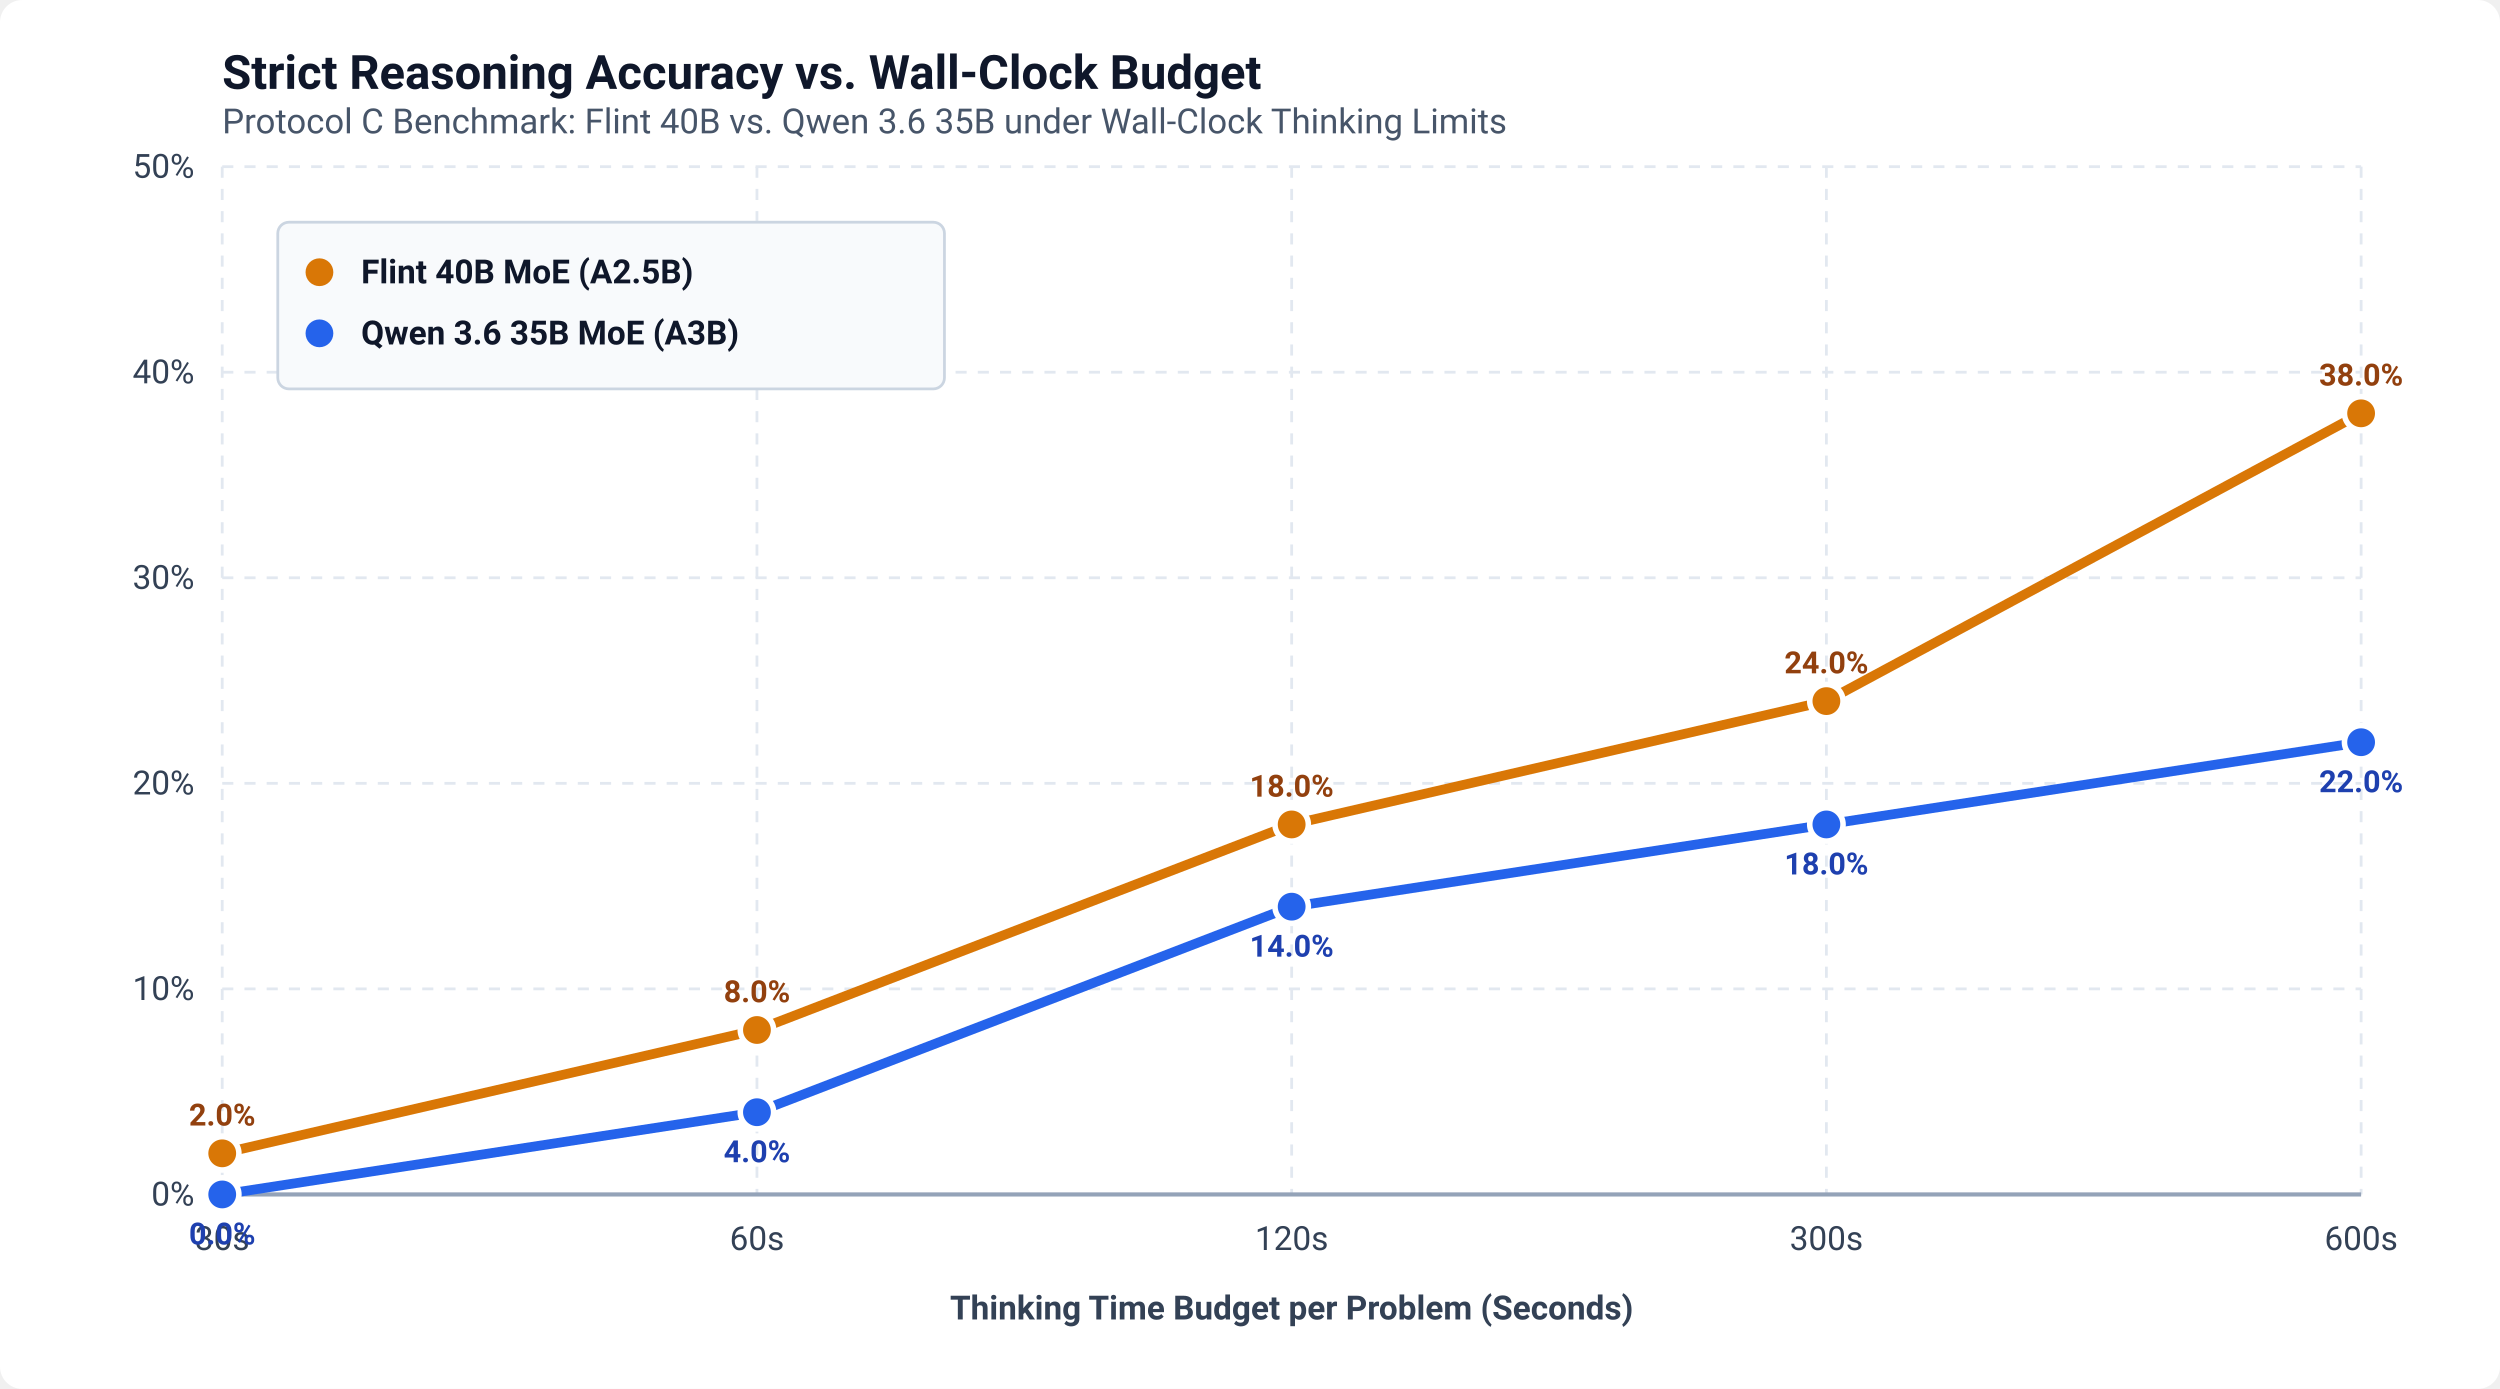
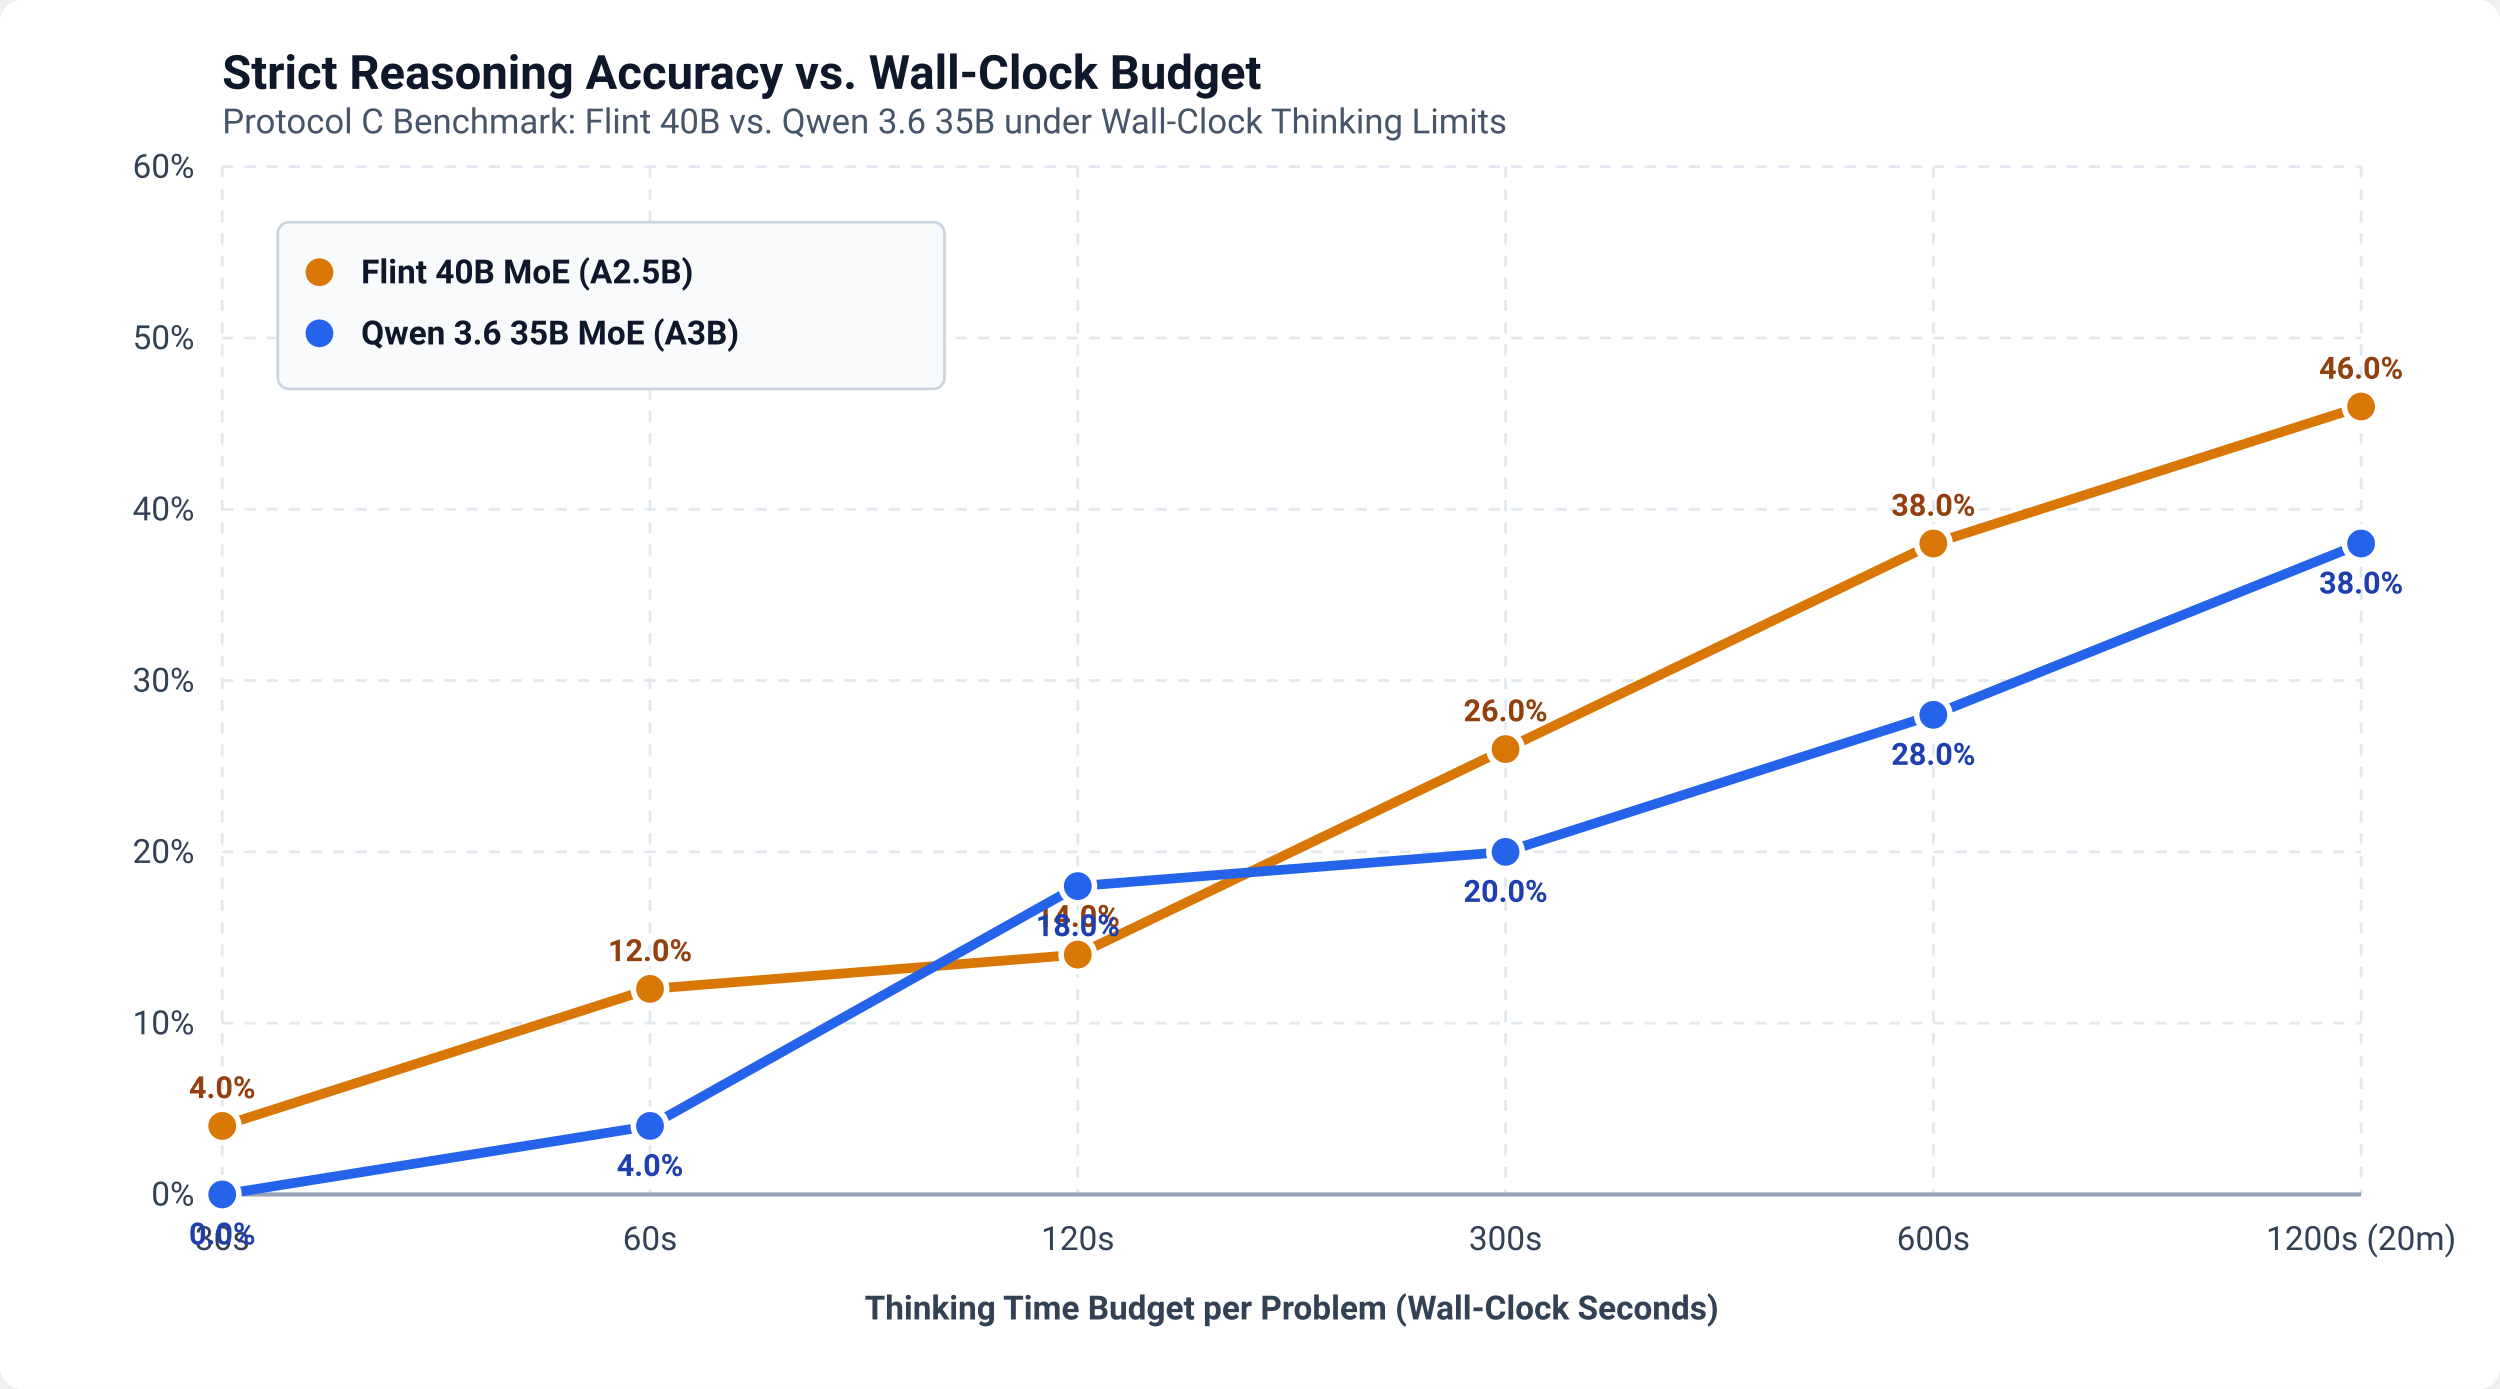
<svg xmlns="http://www.w3.org/2000/svg" viewBox="0 0 900 500" width="100%" height="100%">
  <defs>
    <style>
  text { font-family: -apple-system, BlinkMacSystemFont, "Segoe UI", Roboto, Helvetica, Arial, sans-serif; }
  .title { font-size: 17px; font-weight: bold; fill: #0f172a; }
  .subtitle { font-size: 12.5px; fill: #475569; }
  .axis-label { font-size: 12px; fill: #334155; }
  .grid { stroke: #e2e8f0; stroke-width: 1; stroke-dasharray: 4,4; }
  .curve-flint { fill: none; stroke: #d97706; stroke-width: 3.5; }
  .curve-qwen { fill: none; stroke: #2563eb; stroke-width: 3.5; }
</style>
  </defs>
  <rect width="900" height="500" fill="#ffffff" rx="8" />
  <text x="80" y="32" class="title">Strict Reasoning Accuracy vs. Wall-Clock Budget</text>
  <text x="80" y="48" class="subtitle">Protocol C Benchmark: Flint 40B vs. Qwen 3.6 35B under Wall-Clock Thinking Limits</text>
  <line x1="80" y1="430.0" x2="850" y2="430.0" class="grid" />
  <text x="70" y="434.0" class="axis-label" text-anchor="end">0%</text>
-   <line x1="80" y1="356.0" x2="850" y2="356.0" class="grid" />
-   <text x="70" y="360.0" class="axis-label" text-anchor="end">10%</text>
-   <line x1="80" y1="282.0" x2="850" y2="282.0" class="grid" />
-   <text x="70" y="286.0" class="axis-label" text-anchor="end">20%</text>
-   <line x1="80" y1="208.0" x2="850" y2="208.0" class="grid" />
-   <text x="70" y="212.0" class="axis-label" text-anchor="end">30%</text>
-   <line x1="80" y1="134.0" x2="850" y2="134.0" class="grid" />
-   <text x="70" y="138.0" class="axis-label" text-anchor="end">40%</text>
+   <line x1="80" y1="368.333" x2="850" y2="368.333" class="grid" />
+   <text x="70" y="372.333" class="axis-label" text-anchor="end">10%</text>
+   <line x1="80" y1="306.667" x2="850" y2="306.667" class="grid" />
+   <text x="70" y="310.667" class="axis-label" text-anchor="end">20%</text>
+   <line x1="80" y1="245.0" x2="850" y2="245.0" class="grid" />
+   <text x="70" y="249.0" class="axis-label" text-anchor="end">30%</text>
+   <line x1="80" y1="183.333" x2="850" y2="183.333" class="grid" />
+   <text x="70" y="187.333" class="axis-label" text-anchor="end">40%</text>
+   <line x1="80" y1="121.667" x2="850" y2="121.667" class="grid" />
+   <text x="70" y="125.667" class="axis-label" text-anchor="end">50%</text>
  <line x1="80" y1="60.0" x2="850" y2="60.0" class="grid" />
-   <text x="70" y="64.0" class="axis-label" text-anchor="end">50%</text>
+   <text x="70" y="64.0" class="axis-label" text-anchor="end">60%</text>
  <line x1="80.0" y1="60" x2="80.0" y2="430" class="grid" />
  <text x="80.0" y="450" class="axis-label" text-anchor="middle">30s</text>
-   <line x1="272.5" y1="60" x2="272.5" y2="430" class="grid" />
-   <text x="272.5" y="450" class="axis-label" text-anchor="middle">60s</text>
-   <line x1="465.0" y1="60" x2="465.0" y2="430" class="grid" />
-   <text x="465.0" y="450" class="axis-label" text-anchor="middle">120s</text>
-   <line x1="657.5" y1="60" x2="657.5" y2="430" class="grid" />
-   <text x="657.5" y="450" class="axis-label" text-anchor="middle">300s</text>
+   <line x1="234.0" y1="60" x2="234.0" y2="430" class="grid" />
+   <text x="234.0" y="450" class="axis-label" text-anchor="middle">60s</text>
+   <line x1="388.0" y1="60" x2="388.0" y2="430" class="grid" />
+   <text x="388.0" y="450" class="axis-label" text-anchor="middle">120s</text>
+   <line x1="542.0" y1="60" x2="542.0" y2="430" class="grid" />
+   <text x="542.0" y="450" class="axis-label" text-anchor="middle">300s</text>
+   <line x1="696.0" y1="60" x2="696.0" y2="430" class="grid" />
+   <text x="696.0" y="450" class="axis-label" text-anchor="middle">600s</text>
  <line x1="850.0" y1="60" x2="850.0" y2="430" class="grid" />
-   <text x="850.0" y="450" class="axis-label" text-anchor="middle">600s</text>
-   <text x="465.0" y="475" class="axis-label" text-anchor="middle" font-weight="bold">Thinking Time Budget per Problem (Seconds)</text>
+   <text x="850.0" y="450" class="axis-label" text-anchor="middle">1200s (20m)</text>
+   <text x="465.0" y="475" class="axis-label" text-anchor="middle" font-weight="bold">Thinking Time Budget per Problem (Wall-Clock Seconds)</text>
  <line x1="80" y1="430" x2="850" y2="430" stroke="#94a3b8" stroke-width="1.5" />
-   <path d="M 80.0,415.2 L 272.5,370.8 L 465.0,296.8 L 657.5,252.4 L 850.0,148.8" class="curve-flint" />
-   <circle cx="80.0" cy="415.2" r="6" fill="#d97706" stroke="#ffffff" stroke-width="2" />
-   <text x="80.0" y="405.2" font-size="11" font-weight="bold" fill="#92400e" text-anchor="middle">2.0%</text>
-   <circle cx="272.5" cy="370.8" r="6" fill="#d97706" stroke="#ffffff" stroke-width="2" />
-   <text x="272.5" y="360.8" font-size="11" font-weight="bold" fill="#92400e" text-anchor="middle">8.0%</text>
-   <circle cx="465.0" cy="296.8" r="6" fill="#d97706" stroke="#ffffff" stroke-width="2" />
-   <text x="465.0" y="286.8" font-size="11" font-weight="bold" fill="#92400e" text-anchor="middle">18.0%</text>
-   <circle cx="657.5" cy="252.4" r="6" fill="#d97706" stroke="#ffffff" stroke-width="2" />
-   <text x="657.5" y="242.4" font-size="11" font-weight="bold" fill="#92400e" text-anchor="middle">24.0%</text>
-   <circle cx="850.0" cy="148.8" r="6" fill="#d97706" stroke="#ffffff" stroke-width="2" />
-   <text x="850.0" y="138.8" font-size="11" font-weight="bold" fill="#92400e" text-anchor="middle">38.0%</text>
-   <path d="M 80.0,430.0 L 272.5,400.4 L 465.0,326.4 L 657.5,296.8 L 850.0,267.2" class="curve-qwen" />
+   <path d="M 80.0,405.333 L 234.0,356.0 L 388.0,343.667 L 542.0,269.667 L 696.0,195.667 L 850.0,146.333" class="curve-flint" />
+   <circle cx="80.0" cy="405.333" r="6" fill="#d97706" stroke="#ffffff" stroke-width="2" />
+   <text x="80.0" y="395.333" font-size="11" font-weight="bold" fill="#92400e" text-anchor="middle">4.0%</text>
+   <circle cx="234.0" cy="356.0" r="6" fill="#d97706" stroke="#ffffff" stroke-width="2" />
+   <text x="234.0" y="346.0" font-size="11" font-weight="bold" fill="#92400e" text-anchor="middle">12.0%</text>
+   <circle cx="388.0" cy="343.667" r="6" fill="#d97706" stroke="#ffffff" stroke-width="2" />
+   <text x="388.0" y="333.667" font-size="11" font-weight="bold" fill="#92400e" text-anchor="middle">14.0%</text>
+   <circle cx="542.0" cy="269.667" r="6" fill="#d97706" stroke="#ffffff" stroke-width="2" />
+   <text x="542.0" y="259.667" font-size="11" font-weight="bold" fill="#92400e" text-anchor="middle">26.0%</text>
+   <circle cx="696.0" cy="195.667" r="6" fill="#d97706" stroke="#ffffff" stroke-width="2" />
+   <text x="696.0" y="185.667" font-size="11" font-weight="bold" fill="#92400e" text-anchor="middle">38.0%</text>
+   <circle cx="850.0" cy="146.333" r="6" fill="#d97706" stroke="#ffffff" stroke-width="2" />
+   <text x="850.0" y="136.333" font-size="11" font-weight="bold" fill="#92400e" text-anchor="middle">46.0%</text>
+   <path d="M 80.0,430.0 L 234.0,405.333 L 388.0,319.0 L 542.0,306.667 L 696.0,257.333 L 850.0,195.667" class="curve-qwen" />
  <circle cx="80.0" cy="430.0" r="6" fill="#2563eb" stroke="#ffffff" stroke-width="2" />
  <text x="80.0" y="448.0" font-size="11" font-weight="bold" fill="#1e40af" text-anchor="middle">0.0%</text>
-   <circle cx="272.5" cy="400.4" r="6" fill="#2563eb" stroke="#ffffff" stroke-width="2" />
-   <text x="272.5" y="418.4" font-size="11" font-weight="bold" fill="#1e40af" text-anchor="middle">4.0%</text>
-   <circle cx="465.0" cy="326.4" r="6" fill="#2563eb" stroke="#ffffff" stroke-width="2" />
-   <text x="465.0" y="344.4" font-size="11" font-weight="bold" fill="#1e40af" text-anchor="middle">14.0%</text>
-   <circle cx="657.5" cy="296.8" r="6" fill="#2563eb" stroke="#ffffff" stroke-width="2" />
-   <text x="657.5" y="314.8" font-size="11" font-weight="bold" fill="#1e40af" text-anchor="middle">18.0%</text>
-   <circle cx="850.0" cy="267.2" r="6" fill="#2563eb" stroke="#ffffff" stroke-width="2" />
-   <text x="850.0" y="285.2" font-size="11" font-weight="bold" fill="#1e40af" text-anchor="middle">22.0%</text>
+   <circle cx="234.0" cy="405.333" r="6" fill="#2563eb" stroke="#ffffff" stroke-width="2" />
+   <text x="234.0" y="423.333" font-size="11" font-weight="bold" fill="#1e40af" text-anchor="middle">4.0%</text>
+   <circle cx="388.0" cy="319.0" r="6" fill="#2563eb" stroke="#ffffff" stroke-width="2" />
+   <text x="388.0" y="337.0" font-size="11" font-weight="bold" fill="#1e40af" text-anchor="middle">18.0%</text>
+   <circle cx="542.0" cy="306.667" r="6" fill="#2563eb" stroke="#ffffff" stroke-width="2" />
+   <text x="542.0" y="324.667" font-size="11" font-weight="bold" fill="#1e40af" text-anchor="middle">20.0%</text>
+   <circle cx="696.0" cy="257.333" r="6" fill="#2563eb" stroke="#ffffff" stroke-width="2" />
+   <text x="696.0" y="275.333" font-size="11" font-weight="bold" fill="#1e40af" text-anchor="middle">28.0%</text>
+   <circle cx="850.0" cy="195.667" r="6" fill="#2563eb" stroke="#ffffff" stroke-width="2" />
+   <text x="850.0" y="213.667" font-size="11" font-weight="bold" fill="#1e40af" text-anchor="middle">38.0%</text>
  <rect x="100" y="80" width="240" height="60" fill="#f8fafc" stroke="#cbd5e1" rx="4" />
  <circle cx="115" cy="98" r="5" fill="#d97706" />
  <text x="130" y="102" font-size="12" font-weight="bold" fill="#0f172a">Flint 40B MoE (A2.5B)</text>
  <circle cx="115" cy="120" r="5" fill="#2563eb" />
  <text x="130" y="124" font-size="12" font-weight="bold" fill="#0f172a">Qwen 3.6 35B MoE (A3B)</text>
</svg>
